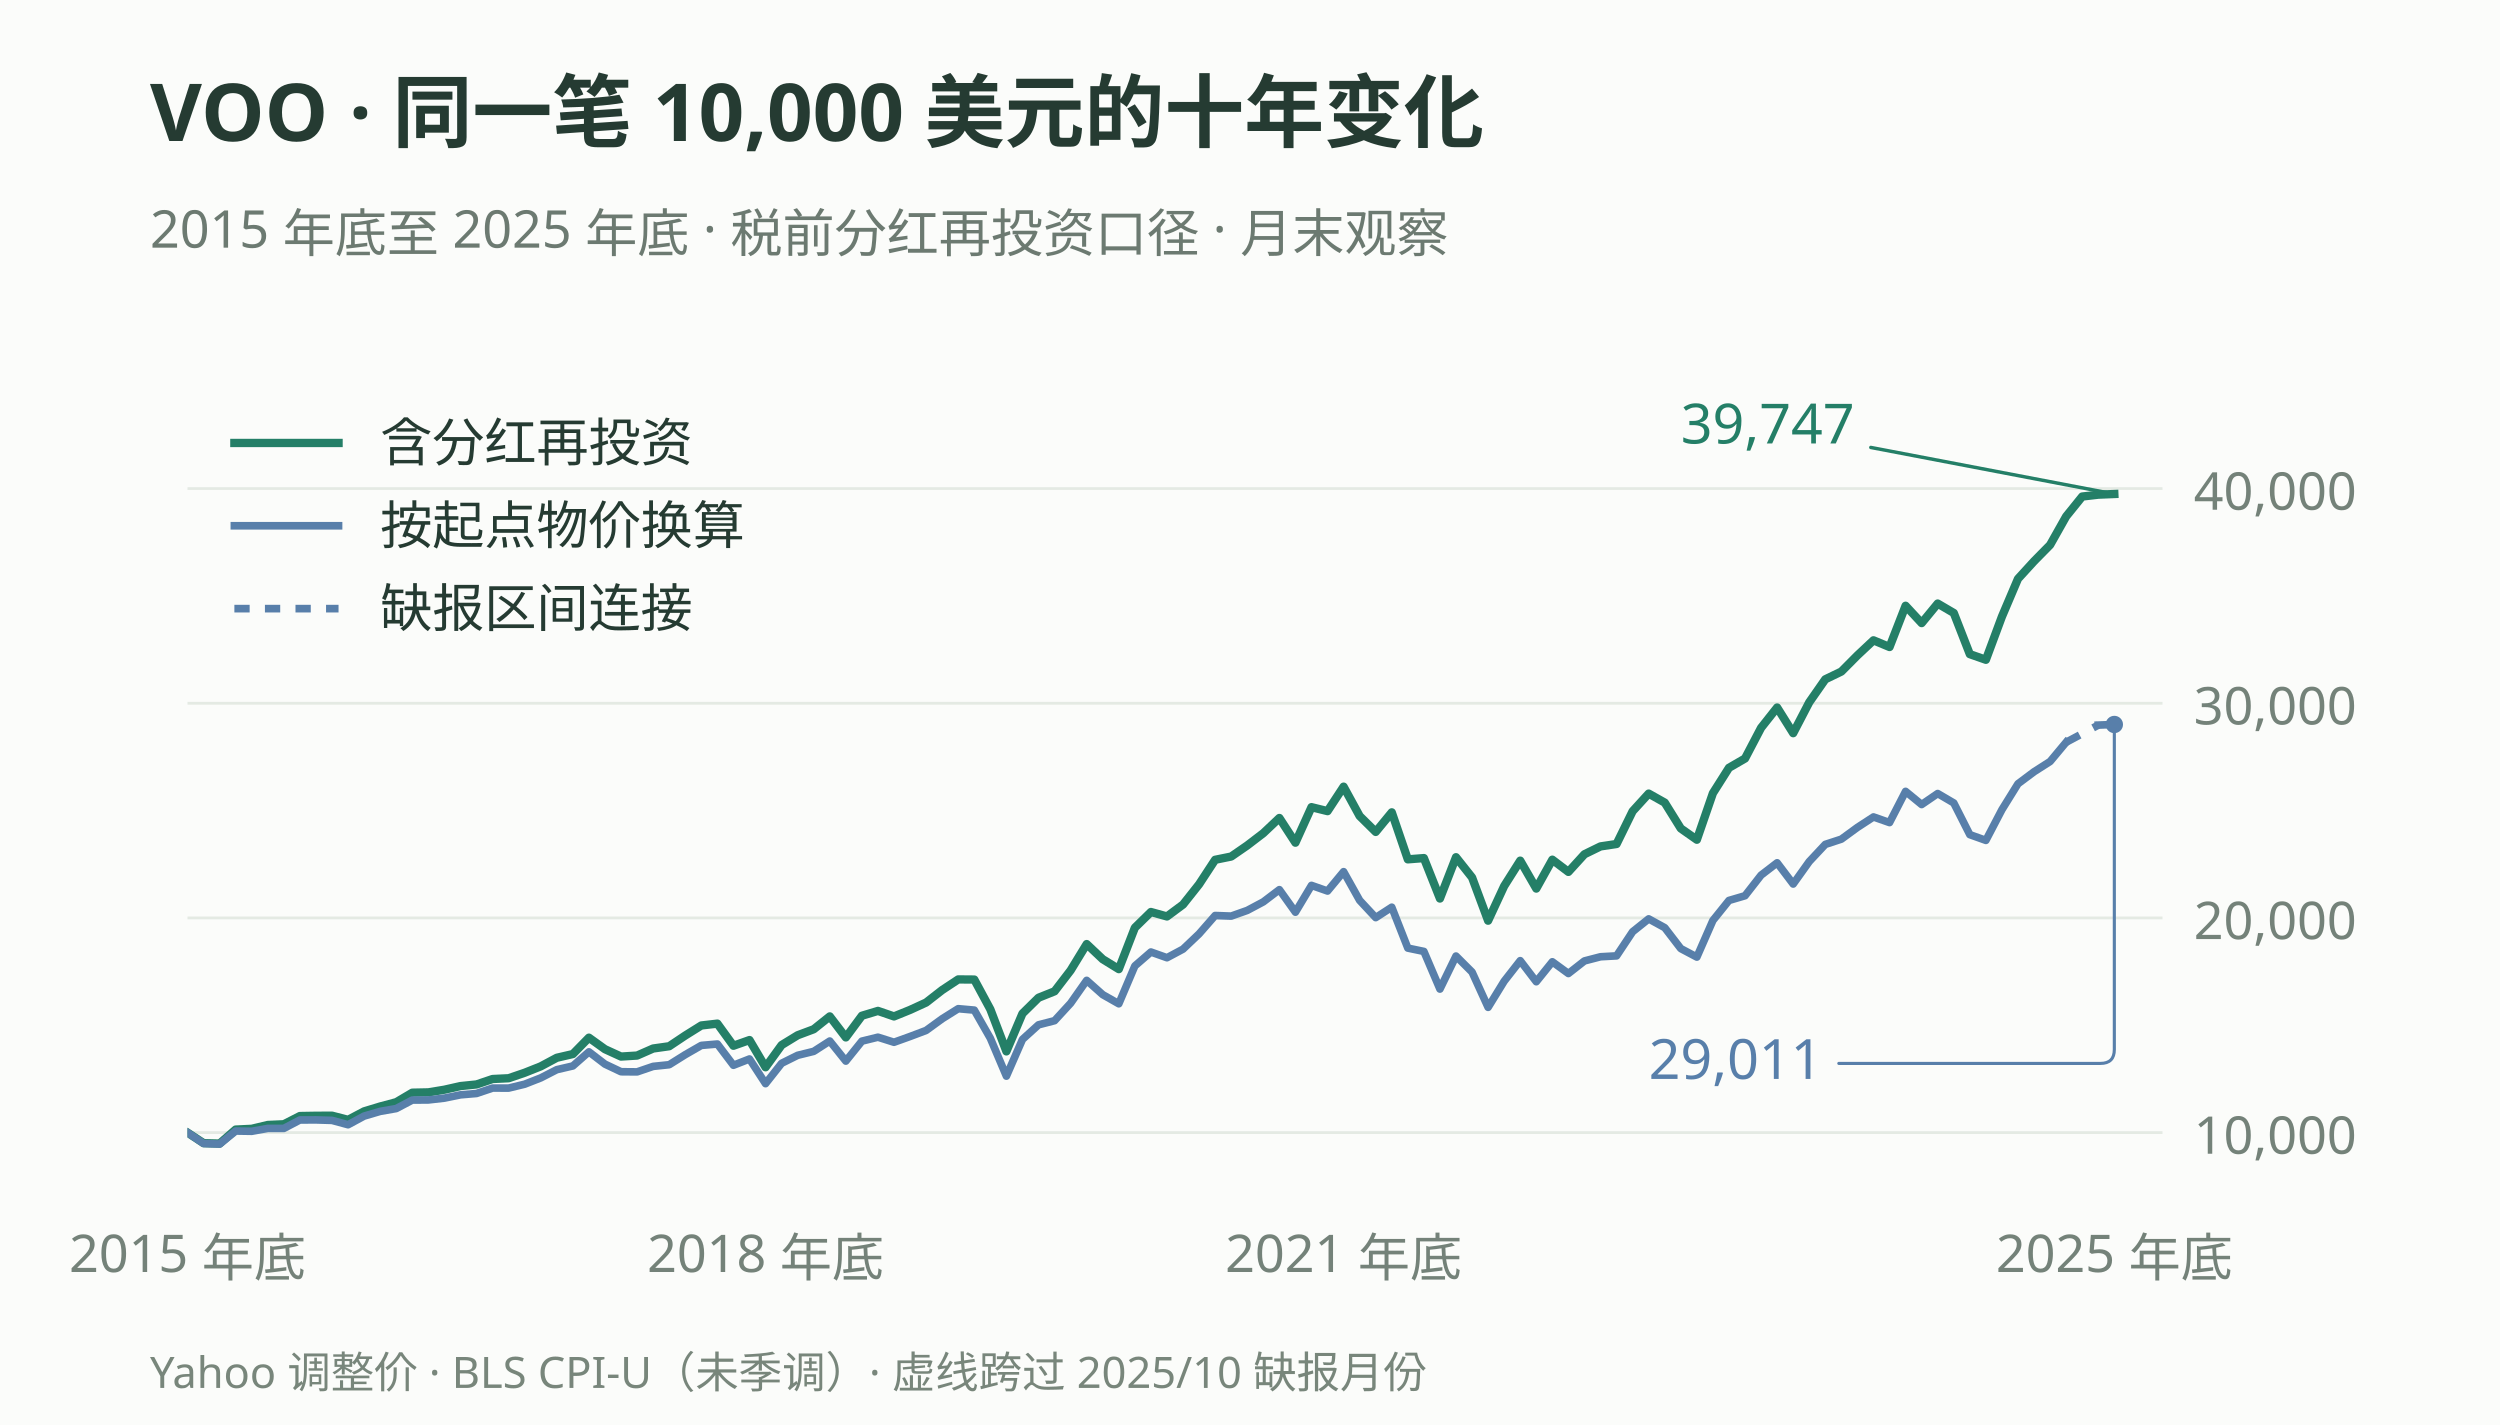
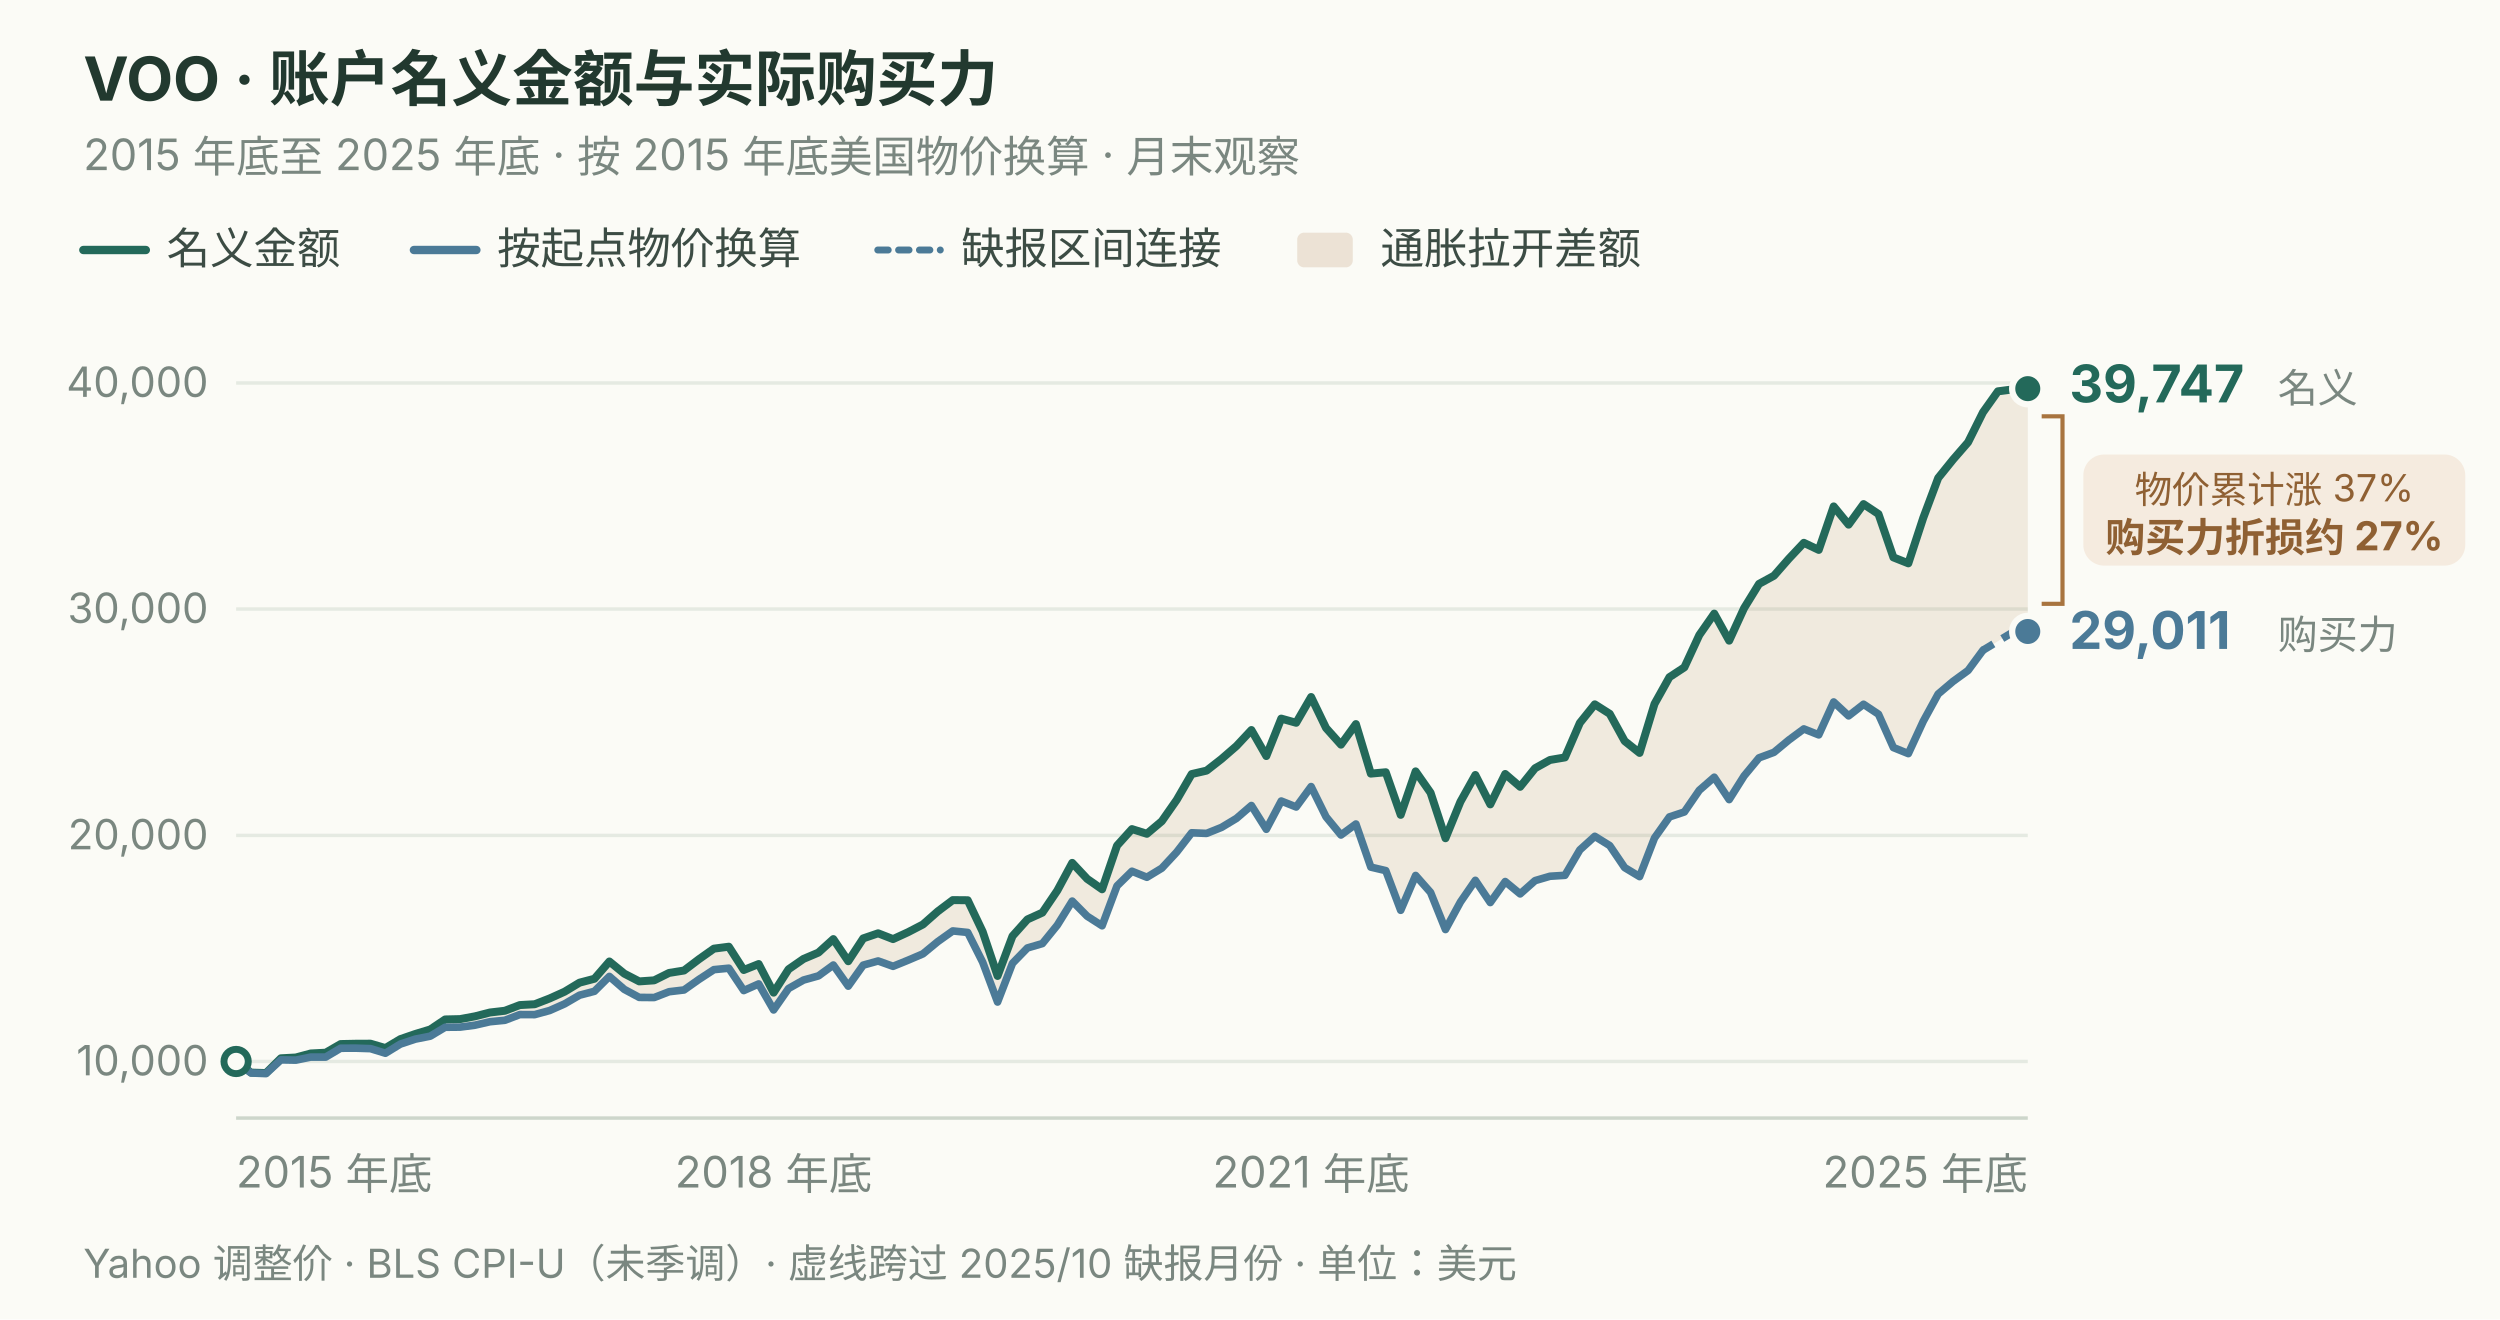
- <svg xmlns="http://www.w3.org/2000/svg" xmlns:xlink="http://www.w3.org/1999/xlink" width="720pt" height="410.4pt" viewBox="0 0 720 410.4" version="1.1">
-   <defs>
-     <style type="text/css">*{stroke-linejoin: round; stroke-linecap: butt}</style>
-   </defs>
-   <g id="figure_1">
-     <g id="patch_1">
-       <path d="M 0 410.4 L 720 410.4 L 720 0 L 0 0 z " style="fill: #fbfcfa" />
-     </g>
-     <g id="axes_1">
-       <g id="patch_2">
-         <path d="M 54 344.736 L 622.8 344.736 L 622.8 106.704 L 54 106.704 z " style="fill: #fbfcfa" />
-       </g>
-       <g id="matplotlib.axis_1">
-         <g id="xtick_1">
-           <g id="line2d_1" />
-           <g id="text_1">
-             <text style="font-size: 15px; font-family: 'Microsoft YaHei'; text-anchor: middle; fill: #748279" x="54" y="366.341" transform="rotate(-0 54 366.3407)">2015 年底</text>
-           </g>
-         </g>
-         <g id="xtick_2">
-           <g id="line2d_2" />
-           <g id="text_2">
-             <text style="font-size: 15px; font-family: 'Microsoft YaHei'; text-anchor: middle; fill: #748279" x="220.478" y="366.341" transform="rotate(-0 220.478 366.3407)">2018 年底</text>
-           </g>
-         </g>
-         <g id="xtick_3">
-           <g id="line2d_3" />
-           <g id="text_3">
-             <text style="font-size: 15px; font-family: 'Microsoft YaHei'; text-anchor: middle; fill: #748279" x="386.956" y="366.341" transform="rotate(-0 386.9561 366.3407)">2021 年底</text>
-           </g>
-         </g>
-         <g id="xtick_4">
-           <g id="line2d_4" />
-           <g id="text_4">
-             <text style="font-size: 15px; font-family: 'Microsoft YaHei'; text-anchor: middle; fill: #748279" x="608.927" y="366.341" transform="rotate(-0 608.9268 366.3407)">2025 年底</text>
-           </g>
-         </g>
-       </g>
-       <g id="matplotlib.axis_2">
-         <g id="ytick_1">
-           <g id="line2d_5">
-             <path d="M 54 326.188 L 622.8 326.188 " clip-path="url(#p6229097e54)" style="fill: none; stroke: #e4eae3; stroke-width: 0.8; stroke-linecap: square" />
-           </g>
-           <g id="line2d_6" />
-           <g id="text_5">
-             <text style="font-size: 15px; font-family: 'Microsoft YaHei'; text-anchor: start; fill: #748279" x="631.8" y="332.278" transform="rotate(-0 631.8 332.2781)">10,000</text>
-           </g>
-         </g>
-         <g id="ytick_2">
-           <g id="line2d_7">
-             <path d="M 54 264.362 L 622.8 264.362 " clip-path="url(#p6229097e54)" style="fill: none; stroke: #e4eae3; stroke-width: 0.8; stroke-linecap: square" />
-           </g>
-           <g id="line2d_8" />
-           <g id="text_6">
-             <text style="font-size: 15px; font-family: 'Microsoft YaHei'; text-anchor: start; fill: #748279" x="631.8" y="270.452" transform="rotate(-0 631.8 270.4516)">20,000</text>
-           </g>
-         </g>
-         <g id="ytick_3">
-           <g id="line2d_9">
-             <path d="M 54 202.535 L 622.8 202.535 " clip-path="url(#p6229097e54)" style="fill: none; stroke: #e4eae3; stroke-width: 0.8; stroke-linecap: square" />
-           </g>
-           <g id="line2d_10" />
-           <g id="text_7">
-             <text style="font-size: 15px; font-family: 'Microsoft YaHei'; text-anchor: start; fill: #748279" x="631.8" y="208.625" transform="rotate(-0 631.8 208.6252)">30,000</text>
-           </g>
-         </g>
-         <g id="ytick_4">
-           <g id="line2d_11">
-             <path d="M 54 140.709 L 622.8 140.709 " clip-path="url(#p6229097e54)" style="fill: none; stroke: #e4eae3; stroke-width: 0.8; stroke-linecap: square" />
-           </g>
-           <g id="line2d_12" />
-           <g id="text_8">
-             <text style="font-size: 15px; font-family: 'Microsoft YaHei'; text-anchor: start; fill: #748279" x="631.8" y="146.799" transform="rotate(-0 631.8 146.7987)">40,000</text>
-           </g>
-         </g>
-       </g>
-       <g id="line2d_13">
-         <path d="M 54 326.188 L 58.624 329.224 L 63.249 329.347 L 67.873 325.314 L 72.498 325.095 L 77.122 323.991 L 81.746 323.784 L 86.371 321.418 L 90.995 321.338 L 95.62 321.319 L 100.244 322.514 L 104.868 320.074 L 109.493 318.666 L 114.117 317.43 L 118.741 314.694 L 123.366 314.597 L 127.99 313.833 L 132.615 312.792 L 137.239 312.318 L 141.863 310.757 L 146.488 310.532 L 151.112 308.949 L 155.737 307.109 L 160.361 304.636 L 164.985 303.566 L 169.61 298.849 L 174.234 302.172 L 178.859 304.29 L 183.483 304 L 188.107 301.969 L 192.732 301.317 L 197.356 298.228 L 201.98 295.337 L 206.605 294.803 L 211.229 301.176 L 215.854 299.539 L 220.478 307.367 L 225.102 300.98 L 229.727 298.151 L 234.351 296.421 L 238.976 292.726 L 243.6 298.775 L 248.224 292.536 L 252.849 291.142 L 257.473 292.731 L 262.098 290.852 L 266.722 288.731 L 271.346 285.131 L 275.971 282.072 L 280.595 282.111 L 285.22 290.689 L 289.844 302.798 L 294.468 291.902 L 299.093 287.35 L 303.717 285.495 L 308.341 279.466 L 312.966 271.899 L 317.59 276.26 L 322.215 279.105 L 326.839 267.183 L 331.463 262.658 L 336.088 263.939 L 340.712 260.506 L 345.337 254.673 L 349.961 247.619 L 354.585 246.682 L 359.21 243.489 L 363.834 239.952 L 368.459 235.582 L 373.083 242.691 L 377.707 232.462 L 382.332 233.604 L 386.956 226.563 L 391.58 235.024 L 396.205 239.584 L 400.829 233.96 L 405.454 247.492 L 410.078 247.129 L 414.702 258.772 L 419.327 246.883 L 423.951 252.71 L 428.576 265.157 L 433.2 255.184 L 437.824 247.871 L 442.449 255.905 L 447.073 247.595 L 451.698 251.103 L 456.322 246.024 L 460.946 243.766 L 465.571 243.071 L 470.195 233.636 L 474.82 228.556 L 479.444 231.153 L 484.068 238.594 L 488.693 241.84 L 493.317 228.435 L 497.941 221.129 L 502.566 218.447 L 507.19 209.617 L 511.815 203.765 L 516.439 211.151 L 521.063 202.263 L 525.688 195.637 L 530.312 193.406 L 534.937 188.748 L 539.561 184.411 L 544.185 186.34 L 548.81 174.464 L 553.434 179.447 L 558.059 173.827 L 562.683 176.536 L 567.307 188.396 L 571.932 190.016 L 576.556 177.578 L 581.18 166.693 L 585.805 161.632 L 590.429 156.933 L 595.054 148.73 L 599.678 143.002 L 604.302 142.467 L 608.927 142.273 " clip-path="url(#p6229097e54)" style="fill: none; stroke: #247f67; stroke-width: 2.4; stroke-linecap: square" />
-       </g>
-       <g id="line2d_14">
-         <path d="M 54 326.188 L 58.624 329.321 L 63.249 329.492 L 67.873 325.737 L 72.498 325.814 L 77.122 324.978 L 81.746 324.982 L 86.371 322.554 L 90.995 322.535 L 95.62 322.673 L 100.244 323.924 L 104.868 321.433 L 109.493 320.075 L 114.117 319.265 L 118.741 316.824 L 123.366 316.788 L 127.99 316.26 L 132.615 315.314 L 137.239 314.923 L 141.863 313.364 L 146.488 313.37 L 151.112 312.247 L 155.737 310.435 L 160.361 308.064 L 164.985 306.991 L 169.61 302.93 L 174.234 306.47 L 178.859 308.661 L 183.483 308.701 L 188.107 307.121 L 192.732 306.637 L 197.356 303.743 L 201.98 301.078 L 206.605 300.679 L 211.229 306.794 L 215.854 304.985 L 220.478 312.088 L 225.102 306.231 L 229.727 303.929 L 234.351 302.79 L 238.976 299.819 L 243.6 305.593 L 248.224 299.849 L 252.849 298.711 L 257.473 300.171 L 262.098 298.509 L 266.722 296.764 L 271.346 293.404 L 275.971 290.502 L 280.595 290.915 L 285.22 299.024 L 289.844 309.926 L 294.468 299.348 L 299.093 295.151 L 303.717 293.955 L 308.341 288.924 L 312.966 282.349 L 317.59 286.46 L 322.215 289.086 L 326.839 278.189 L 331.463 274.184 L 336.088 275.824 L 340.712 273.348 L 345.337 268.945 L 349.961 263.669 L 354.585 263.835 L 359.21 262.198 L 363.834 259.736 L 368.459 256.222 L 373.083 262.708 L 377.707 254.994 L 382.332 256.616 L 386.956 251.045 L 391.58 259.306 L 396.205 264.273 L 400.829 261.276 L 405.454 273.051 L 410.078 274.01 L 414.702 284.849 L 419.327 275.346 L 423.951 279.959 L 428.576 290.11 L 433.2 282.59 L 437.824 276.674 L 442.449 282.733 L 447.073 276.998 L 451.698 280.373 L 456.322 276.748 L 460.946 275.547 L 465.571 275.29 L 470.195 268.338 L 474.82 264.636 L 479.444 267.172 L 484.068 273.19 L 488.693 275.641 L 493.317 265.089 L 497.941 259.333 L 502.566 257.973 L 507.19 252.043 L 511.815 248.485 L 516.439 254.598 L 521.063 248.125 L 525.688 243.184 L 530.312 241.674 L 534.937 238.293 L 539.561 235.28 L 544.185 236.901 L 548.81 227.915 L 553.434 231.707 L 558.059 228.539 L 562.683 231.253 L 567.307 240.376 L 571.932 242.028 L 576.556 233.181 L 581.18 225.726 L 585.805 222.264 L 590.429 219.309 L 595.054 213.764 M 604.302 208.828 L 608.927 208.65 " clip-path="url(#p6229097e54)" style="fill: none; stroke: #587faa; stroke-width: 2.2; stroke-linecap: square" />
-       </g>
-       <g id="line2d_15">
-         <path d="M 595.054 213.764 L 604.302 208.828 " clip-path="url(#p6229097e54)" style="fill: none; stroke-dasharray: 4.4,4.4; stroke-dashoffset: 0; stroke: #587faa; stroke-width: 2.2" />
-       </g>
-       <g id="patch_3">
-         <path d="M 538.797 128.867 Q 572.88 135.382 606.962 141.898 " style="fill: none; stroke: #247f67; stroke-linecap: round" />
-       </g>
-       <g id="text_9">
-         <text style="font-size: 16px; font-family: 'Microsoft YaHei'; text-anchor: start; fill: #247f67" x="484.068" y="127.725" transform="rotate(-0 484.0683 127.725)">39,747</text>
-       </g>
-       <g id="patch_4">
-         <path d="M 529.579 306.263 L 604.927 306.263 Q 608.927 306.263 608.927 302.263 L 608.927 210.652 " style="fill: none; stroke: #587faa; stroke-width: 0.9; stroke-linecap: round" />
-       </g>
-       <g id="text_10">
-         <text style="font-size: 16px; font-family: 'Microsoft YaHei'; text-anchor: start; fill: #587faa" x="474.82" y="310.731" transform="rotate(-0 474.8195 310.7314)">29,011</text>
-       </g>
-       <g id="PathCollection_1">
-         <defs>
-           <path id="m731ed8ada9" d="M 0 2 C 0.53 2 1.039 1.789 1.414 1.414 C 1.789 1.039 2 0.53 2 0 C 2 -0.53 1.789 -1.039 1.414 -1.414 C 1.039 -1.789 0.53 -2 0 -2 C -0.53 -2 -1.039 -1.789 -1.414 -1.414 C -1.789 -1.039 -2 -0.53 -2 0 C -2 0.53 -1.789 1.039 -1.414 1.414 C -1.039 1.789 -0.53 2 0 2 z " style="stroke: #587faa" />
-         </defs>
-         <g clip-path="url(#p6229097e54)">
-           <use xlink:href="#m731ed8ada9" x="608.927" y="208.65" style="fill: #587faa; stroke: #587faa" />
-         </g>
-       </g>
-       <g id="legend_1">
-         <g id="line2d_16">
-           <path d="M 67.5 127.573 L 82.5 127.573 L 97.5 127.573 " style="fill: none; stroke: #247f67; stroke-width: 2.4; stroke-linecap: square" />
-         </g>
-         <g id="text_11">
-           <text style="font-size: 15px; font-family: 'Microsoft YaHei'; text-anchor: start; fill: #253b32" x="109.5" y="132.823" transform="rotate(-0 109.5 132.8228)">含分红再投资</text>
-         </g>
-         <g id="line2d_17">
-           <path d="M 67.5 151.42 L 82.5 151.42 L 97.5 151.42 " style="fill: none; stroke: #587faa; stroke-width: 2.2; stroke-linecap: square" />
-         </g>
-         <g id="text_12">
-           <text style="font-size: 15px; font-family: 'Microsoft YaHei'; text-anchor: start; fill: #253b32" x="109.5" y="156.67" transform="rotate(-0 109.5 156.6701)">按起点物价换算</text>
-         </g>
-         <g id="line2d_18">
-           <path d="M 67.5 175.282 L 82.5 175.282 L 97.5 175.282 " style="fill: none; stroke-dasharray: 4.4,4.4; stroke-dashoffset: 0; stroke: #587faa; stroke-width: 2.2" />
-         </g>
-         <g id="text_13">
-           <text style="font-size: 15px; font-family: 'Microsoft YaHei'; text-anchor: start; fill: #253b32" x="109.5" y="180.532" transform="rotate(-0 109.5 180.5315)">缺报区间连接</text>
-         </g>
-       </g>
-     </g>
-     <g id="text_14">
-       <text style="font-weight: 700; font-size: 23px; font-family: 'Microsoft YaHei'; text-anchor: start; fill: #253b32" x="43.2" y="40.6" transform="rotate(-0 43.2 40.59971)">VOO · 同一笔 10,000 美元的十年变化</text>
-     </g>
-     <g id="text_15">
-       <text style="font-size: 15px; font-family: 'Microsoft YaHei'; text-anchor: start; fill: #6c7a71" x="43.2" y="71.322" transform="rotate(-0 43.2 71.32236)">2015 年底至 2025 年底  ·  税前分红再投资口径  ·  月末观察</text>
-     </g>
-     <g id="text_16">
-       <text style="font-size: 12.5px; font-family: 'Microsoft YaHei'; text-anchor: start; fill: #78867b" x="43.2" y="399.73" transform="rotate(-0 43.2 399.7296)">Yahoo 调整价 · BLS CPI-U（未季调）· 虚线跨过 2025/10 缺报月份</text>
-     </g>
+ <svg xmlns="http://www.w3.org/2000/svg" viewBox="0 0 720 380" width="720" height="380" role="img" aria-label="VOO 十年名义金额约 39,747 美元，按 2015 年底物价换算的实际购买力约 29,011 美元">
+   <style>
+     text { font-family: Inter, -apple-system, BlinkMacSystemFont, "Segoe UI", "PingFang SC", "Microsoft YaHei", "Noto Sans SC", sans-serif; font-variant-numeric: lining-nums tabular-nums; }
+   </style>
+   <rect width="720" height="380" fill="#fbfbf6" />
+   <text x="24" y="29" font-size="17.5" font-weight="700" fill="#22392f">VOO · 账户名义金额与实际购买力</text>
+   <text x="24" y="49" font-size="12.5" fill="#7a8780">2015 年底至 2025 年底 · 按 2015 年底美国物价换算 · 月末观察</text>
+   <g>
+     <line x1="24.0" y1="72" x2="42.0" y2="72" stroke="#23695a" stroke-width="2.4" stroke-linecap="round" />
+     <text x="48.0" y="76" font-size="12.5" fill="#3c4c44">名义金额</text>
+     <line x1="119.2" y1="72" x2="137.2" y2="72" stroke="#4b7a97" stroke-width="2.4" stroke-linecap="round" />
+     <text x="143.2" y="76" font-size="12.5" fill="#3c4c44">按起点物价换算</text>
+     <line x1="252.8" y1="72" x2="270.8" y2="72" stroke="#4b7a97" stroke-width="2" stroke-dasharray="3 3" stroke-linecap="round" />
+     <text x="276.8" y="76" font-size="12.5" fill="#3c4c44">缺报区间连接</text>
+     <rect x="373.6" y="67" width="16" height="10" rx="2" fill="rgba(168,116,63,0.18)" />
+     <text x="397.6" y="76" font-size="12.5" fill="#3c4c44">通胀拉开差额</text>
  </g>
-   <defs>
-     <clipPath id="p6229097e54">
-       <rect x="54" y="106.704" width="568.8" height="238.032" />
-     </clipPath>
-   </defs>
+   <line x1="68.0" y1="305.7" x2="584.0" y2="305.7" stroke="#e5eae2" stroke-width="1" />
+   <text x="60.0" y="309.7" text-anchor="end" font-size="12" fill="#7a8780">10,000</text>
+   <line x1="68.0" y1="240.6" x2="584.0" y2="240.6" stroke="#e5eae2" stroke-width="1" />
+   <text x="60.0" y="244.6" text-anchor="end" font-size="12" fill="#7a8780">20,000</text>
+   <line x1="68.0" y1="175.4" x2="584.0" y2="175.4" stroke="#e5eae2" stroke-width="1" />
+   <text x="60.0" y="179.4" text-anchor="end" font-size="12" fill="#7a8780">30,000</text>
+   <line x1="68.0" y1="110.3" x2="584.0" y2="110.3" stroke="#e5eae2" stroke-width="1" />
+   <text x="60.0" y="114.3" text-anchor="end" font-size="12" fill="#7a8780">40,000</text>
+   <line x1="68.0" y1="322.0" x2="584.0" y2="322.0" stroke="#cdd6cb" stroke-width="1" />
+   <text x="68.0" y="342.0" text-anchor="start" font-size="12.5" fill="#7a8780">2015 年底</text>
+   <text x="222.8" y="342.0" text-anchor="middle" font-size="12.5" fill="#7a8780">2018 年底</text>
+   <text x="377.6" y="342.0" text-anchor="middle" font-size="12.5" fill="#7a8780">2021 年底</text>
+   <text x="584.0" y="342.0" text-anchor="end" font-size="12.5" fill="#7a8780">2025 年底</text>
+   <path d="M 68.00 305.71 L 72.30 308.91 L 76.60 309.04 L 80.90 304.79 L 85.20 304.56 L 89.50 303.40 L 93.80 303.18 L 98.10 300.69 L 102.40 300.60 L 106.70 300.58 L 111.00 301.84 L 115.30 299.27 L 119.60 297.79 L 123.90 296.49 L 128.20 293.60 L 132.50 293.50 L 136.80 292.70 L 141.10 291.60 L 145.40 291.10 L 149.70 289.46 L 154.00 289.22 L 158.30 287.55 L 162.60 285.61 L 166.90 283.01 L 171.20 281.88 L 175.50 276.91 L 179.80 280.41 L 184.10 282.64 L 188.40 282.34 L 192.70 280.20 L 197.00 279.51 L 201.30 276.25 L 205.60 273.21 L 209.90 272.65 L 214.20 279.36 L 218.50 277.64 L 222.80 285.88 L 227.10 279.15 L 231.40 276.17 L 235.70 274.35 L 240.00 270.46 L 244.30 276.83 L 248.60 270.26 L 252.90 268.79 L 257.20 270.46 L 261.50 268.48 L 265.80 266.25 L 270.10 262.46 L 274.40 259.23 L 278.70 259.27 L 283.00 268.31 L 287.30 281.07 L 291.60 269.59 L 295.90 264.79 L 300.20 262.84 L 304.50 256.49 L 308.80 248.51 L 313.10 253.11 L 317.40 256.11 L 321.70 243.54 L 326.00 238.78 L 330.30 240.13 L 334.60 236.51 L 338.90 230.36 L 343.20 222.93 L 347.50 221.94 L 351.80 218.58 L 356.10 214.85 L 360.40 210.25 L 364.70 217.74 L 369.00 206.96 L 373.30 208.16 L 377.60 200.74 L 381.90 209.66 L 386.20 214.46 L 390.50 208.54 L 394.80 222.80 L 399.10 222.41 L 403.40 234.68 L 407.70 222.16 L 412.00 228.30 L 416.30 241.41 L 420.60 230.90 L 424.90 223.20 L 429.20 231.66 L 433.50 222.91 L 437.80 226.60 L 442.10 221.25 L 446.40 218.87 L 450.70 218.14 L 455.00 208.20 L 459.30 202.85 L 463.60 205.58 L 467.90 213.42 L 472.20 216.84 L 476.50 202.72 L 480.80 195.02 L 485.10 192.19 L 489.40 182.89 L 493.70 176.72 L 498.00 184.51 L 502.30 175.14 L 506.60 168.16 L 510.90 165.81 L 515.20 160.90 L 519.50 156.33 L 523.80 158.37 L 528.10 145.85 L 532.40 151.10 L 536.70 145.18 L 541.00 148.04 L 545.30 160.53 L 549.60 162.24 L 553.90 149.13 L 558.20 137.66 L 562.50 132.33 L 566.80 127.38 L 571.10 118.74 L 575.40 112.70 L 579.70 112.14 L 584.00 111.93 L 584.00 181.87 L 579.70 182.06 L 571.10 187.26 L 566.80 193.10 L 562.50 196.22 L 558.20 199.86 L 553.90 207.72 L 549.60 217.04 L 545.30 215.30 L 541.00 205.69 L 536.70 202.83 L 532.40 206.17 L 528.10 202.17 L 523.80 211.64 L 519.50 209.93 L 515.20 213.11 L 510.90 216.67 L 506.60 218.26 L 502.30 223.46 L 498.00 230.28 L 493.70 223.84 L 489.40 227.59 L 485.10 233.84 L 480.80 235.27 L 476.50 241.34 L 472.20 252.46 L 467.90 249.87 L 463.60 243.53 L 459.30 240.86 L 455.00 244.76 L 450.70 252.09 L 446.40 252.36 L 442.10 253.62 L 437.80 257.44 L 433.50 253.89 L 429.20 259.93 L 424.90 253.54 L 420.60 259.78 L 416.30 267.70 L 412.00 257.01 L 407.70 252.14 L 403.40 262.16 L 399.10 250.74 L 394.80 249.73 L 390.50 237.32 L 386.20 240.48 L 381.90 235.25 L 377.60 226.54 L 373.30 232.41 L 369.00 230.70 L 364.70 238.83 L 360.40 231.99 L 356.10 235.70 L 351.80 238.29 L 347.50 240.02 L 343.20 239.84 L 338.90 245.40 L 334.60 250.04 L 330.30 252.65 L 326.00 250.92 L 321.70 255.14 L 317.40 266.62 L 313.10 263.86 L 308.80 259.52 L 304.50 266.45 L 300.20 271.75 L 295.90 273.01 L 291.60 277.43 L 287.30 288.58 L 283.00 277.09 L 278.70 268.55 L 274.40 268.11 L 270.10 271.17 L 265.80 274.71 L 261.50 276.55 L 257.20 278.30 L 252.90 276.76 L 248.60 277.96 L 244.30 284.01 L 240.00 277.93 L 235.70 281.06 L 231.40 282.26 L 227.10 284.69 L 222.80 290.86 L 218.50 283.37 L 214.20 285.28 L 209.90 278.84 L 205.60 279.26 L 201.30 282.07 L 197.00 285.11 L 192.70 285.62 L 188.40 287.29 L 184.10 287.25 L 179.80 284.94 L 175.50 281.21 L 171.20 285.49 L 166.90 286.62 L 162.60 289.12 L 158.30 291.03 L 154.00 292.21 L 149.70 292.20 L 145.40 293.84 L 141.10 294.26 L 136.80 295.25 L 132.50 295.81 L 128.20 295.85 L 123.90 298.42 L 119.60 299.27 L 115.30 300.70 L 111.00 303.33 L 106.70 302.01 L 102.40 301.87 L 98.10 301.89 L 93.80 304.44 L 89.50 304.44 L 85.20 305.32 L 80.90 305.24 L 76.60 309.20 L 72.30 309.02 L 68.00 305.71 Z" fill="rgba(168,116,63,0.13)" />
+   <path d="M 68.00 305.71 L 72.30 308.91 L 76.60 309.04 L 80.90 304.79 L 85.20 304.56 L 89.50 303.40 L 93.80 303.18 L 98.10 300.69 L 102.40 300.60 L 106.70 300.58 L 111.00 301.84 L 115.30 299.27 L 119.60 297.79 L 123.90 296.49 L 128.20 293.60 L 132.50 293.50 L 136.80 292.70 L 141.10 291.60 L 145.40 291.10 L 149.70 289.46 L 154.00 289.22 L 158.30 287.55 L 162.60 285.61 L 166.90 283.01 L 171.20 281.88 L 175.50 276.91 L 179.80 280.41 L 184.10 282.64 L 188.40 282.34 L 192.70 280.20 L 197.00 279.51 L 201.30 276.25 L 205.60 273.21 L 209.90 272.65 L 214.20 279.36 L 218.50 277.64 L 222.80 285.88 L 227.10 279.15 L 231.40 276.17 L 235.70 274.35 L 240.00 270.46 L 244.30 276.83 L 248.60 270.26 L 252.90 268.79 L 257.20 270.46 L 261.50 268.48 L 265.80 266.25 L 270.10 262.46 L 274.40 259.23 L 278.70 259.27 L 283.00 268.31 L 287.30 281.07 L 291.60 269.59 L 295.90 264.79 L 300.20 262.84 L 304.50 256.49 L 308.80 248.51 L 313.10 253.11 L 317.40 256.11 L 321.70 243.54 L 326.00 238.78 L 330.30 240.13 L 334.60 236.51 L 338.90 230.36 L 343.20 222.93 L 347.50 221.94 L 351.80 218.58 L 356.10 214.85 L 360.40 210.25 L 364.70 217.74 L 369.00 206.96 L 373.30 208.16 L 377.60 200.74 L 381.90 209.66 L 386.20 214.46 L 390.50 208.54 L 394.80 222.80 L 399.10 222.41 L 403.40 234.68 L 407.70 222.16 L 412.00 228.30 L 416.30 241.41 L 420.60 230.90 L 424.90 223.20 L 429.20 231.66 L 433.50 222.91 L 437.80 226.60 L 442.10 221.25 L 446.40 218.87 L 450.70 218.14 L 455.00 208.20 L 459.30 202.85 L 463.60 205.58 L 467.90 213.42 L 472.20 216.84 L 476.50 202.72 L 480.80 195.02 L 485.10 192.19 L 489.40 182.89 L 493.70 176.72 L 498.00 184.51 L 502.30 175.14 L 506.60 168.16 L 510.90 165.81 L 515.20 160.90 L 519.50 156.33 L 523.80 158.37 L 528.10 145.85 L 532.40 151.10 L 536.70 145.18 L 541.00 148.04 L 545.30 160.53 L 549.60 162.24 L 553.90 149.13 L 558.20 137.66 L 562.50 132.33 L 566.80 127.38 L 571.10 118.74 L 575.40 112.70 L 579.70 112.14 L 584.00 111.93" fill="none" stroke="#23695a" stroke-width="2.3" stroke-linecap="round" stroke-linejoin="round" />
+   <path d="M 68.00 305.71 L 72.30 309.02 L 76.60 309.20 L 80.90 305.24 L 85.20 305.32 L 89.50 304.44 L 93.80 304.44 L 98.10 301.89 L 102.40 301.87 L 106.70 302.01 L 111.00 303.33 L 115.30 300.70 L 119.60 299.27 L 123.90 298.42 L 128.20 295.85 L 132.50 295.81 L 136.80 295.25 L 141.10 294.26 L 145.40 293.84 L 149.70 292.20 L 154.00 292.21 L 158.30 291.03 L 162.60 289.12 L 166.90 286.62 L 171.20 285.49 L 175.50 281.21 L 179.80 284.94 L 184.10 287.25 L 188.40 287.29 L 192.70 285.62 L 197.00 285.11 L 201.30 282.07 L 205.60 279.26 L 209.90 278.84 L 214.20 285.28 L 218.50 283.37 L 222.80 290.86 L 227.10 284.69 L 231.40 282.26 L 235.70 281.06 L 240.00 277.93 L 244.30 284.01 L 248.60 277.96 L 252.90 276.76 L 257.20 278.30 L 261.50 276.55 L 265.80 274.71 L 270.10 271.17 L 274.40 268.11 L 278.70 268.55 L 283.00 277.09 L 287.30 288.58 L 291.60 277.43 L 295.90 273.01 L 300.20 271.75 L 304.50 266.45 L 308.80 259.52 L 313.10 263.86 L 317.40 266.62 L 321.70 255.14 L 326.00 250.92 L 330.30 252.65 L 334.60 250.04 L 338.90 245.40 L 343.20 239.84 L 347.50 240.02 L 351.80 238.29 L 356.10 235.70 L 360.40 231.99 L 364.70 238.83 L 369.00 230.70 L 373.30 232.41 L 377.60 226.54 L 381.90 235.25 L 386.20 240.48 L 390.50 237.32 L 394.80 249.73 L 399.10 250.74 L 403.40 262.16 L 407.70 252.14 L 412.00 257.01 L 416.30 267.70 L 420.60 259.78 L 424.90 253.54 L 429.20 259.93 L 433.50 253.89 L 437.80 257.44 L 442.10 253.62 L 446.40 252.36 L 450.70 252.09 L 455.00 244.76 L 459.30 240.86 L 463.60 243.53 L 467.90 249.87 L 472.20 252.46 L 476.50 241.34 L 480.80 235.27 L 485.10 233.84 L 489.40 227.59 L 493.70 223.84 L 498.00 230.28 L 502.30 223.46 L 506.60 218.26 L 510.90 216.67 L 515.20 213.11 L 519.50 209.93 L 523.80 211.64 L 528.10 202.17 L 532.40 206.17 L 536.70 202.83 L 541.00 205.69 L 545.30 215.30 L 549.60 217.04 L 553.90 207.72 L 558.20 199.86 L 562.50 196.22 L 566.80 193.10 L 571.10 187.26" fill="none" stroke="#4b7a97" stroke-width="2.2" stroke-linecap="round" stroke-linejoin="round" />
+   <path d="M 571.10 187.26 L 579.70 182.06" fill="none" stroke="#4b7a97" stroke-width="2.2" stroke-dasharray="3.5 3" />
+   <path d="M 579.70 182.06 L 584.00 181.87" fill="none" stroke="#4b7a97" stroke-width="2.2" stroke-linecap="round" stroke-linejoin="round" />
+   <circle cx="68.0" cy="305.71" r="3.5" fill="#fbfbf6" stroke="#23695a" stroke-width="2" />
+   <circle cx="584.0" cy="111.93" r="4.5" fill="#23695a" stroke="#fbfbf6" stroke-width="1.8" />
+   <circle cx="584.0" cy="181.87" r="4.5" fill="#4b7a97" stroke="#fbfbf6" stroke-width="1.8" />
+   <text x="596.0" y="115.9" font-size="15" font-weight="700" fill="#23695a">39,747</text>
+   <text x="656.0" y="115.9" font-size="11.5" fill="#7a8780">名义</text>
+   <path d="M 588.0 119.9 L 594.0 119.9 L 594.0 173.9 L 588.0 173.9" fill="none" stroke="#a8743f" stroke-width="1.2" />
+   <rect x="600.0" y="130.9" width="110" height="32" rx="6" fill="#f5ebdf" />
+   <text x="655.0" y="144.9" text-anchor="middle" font-size="10.8" fill="#8f6033">物价累计涨 37%</text>
+   <text x="655.0" y="158.9" text-anchor="middle" font-size="11.5" font-weight="700" fill="#8f6033">购买力折损约 27%</text>
+   <text x="596.0" y="186.9" font-size="15" font-weight="700" fill="#4b7a97">29,011</text>
+   <text x="656.0" y="186.9" font-size="11.5" fill="#7a8780">购买力</text>
+   <text x="24" y="368" font-size="11.5" fill="#7a8780">Yahoo 调整价 · BLS CPI-U（未季调）· 虚线跨过 2025/10 缺报月份 · 单位：美元</text>
</svg>
